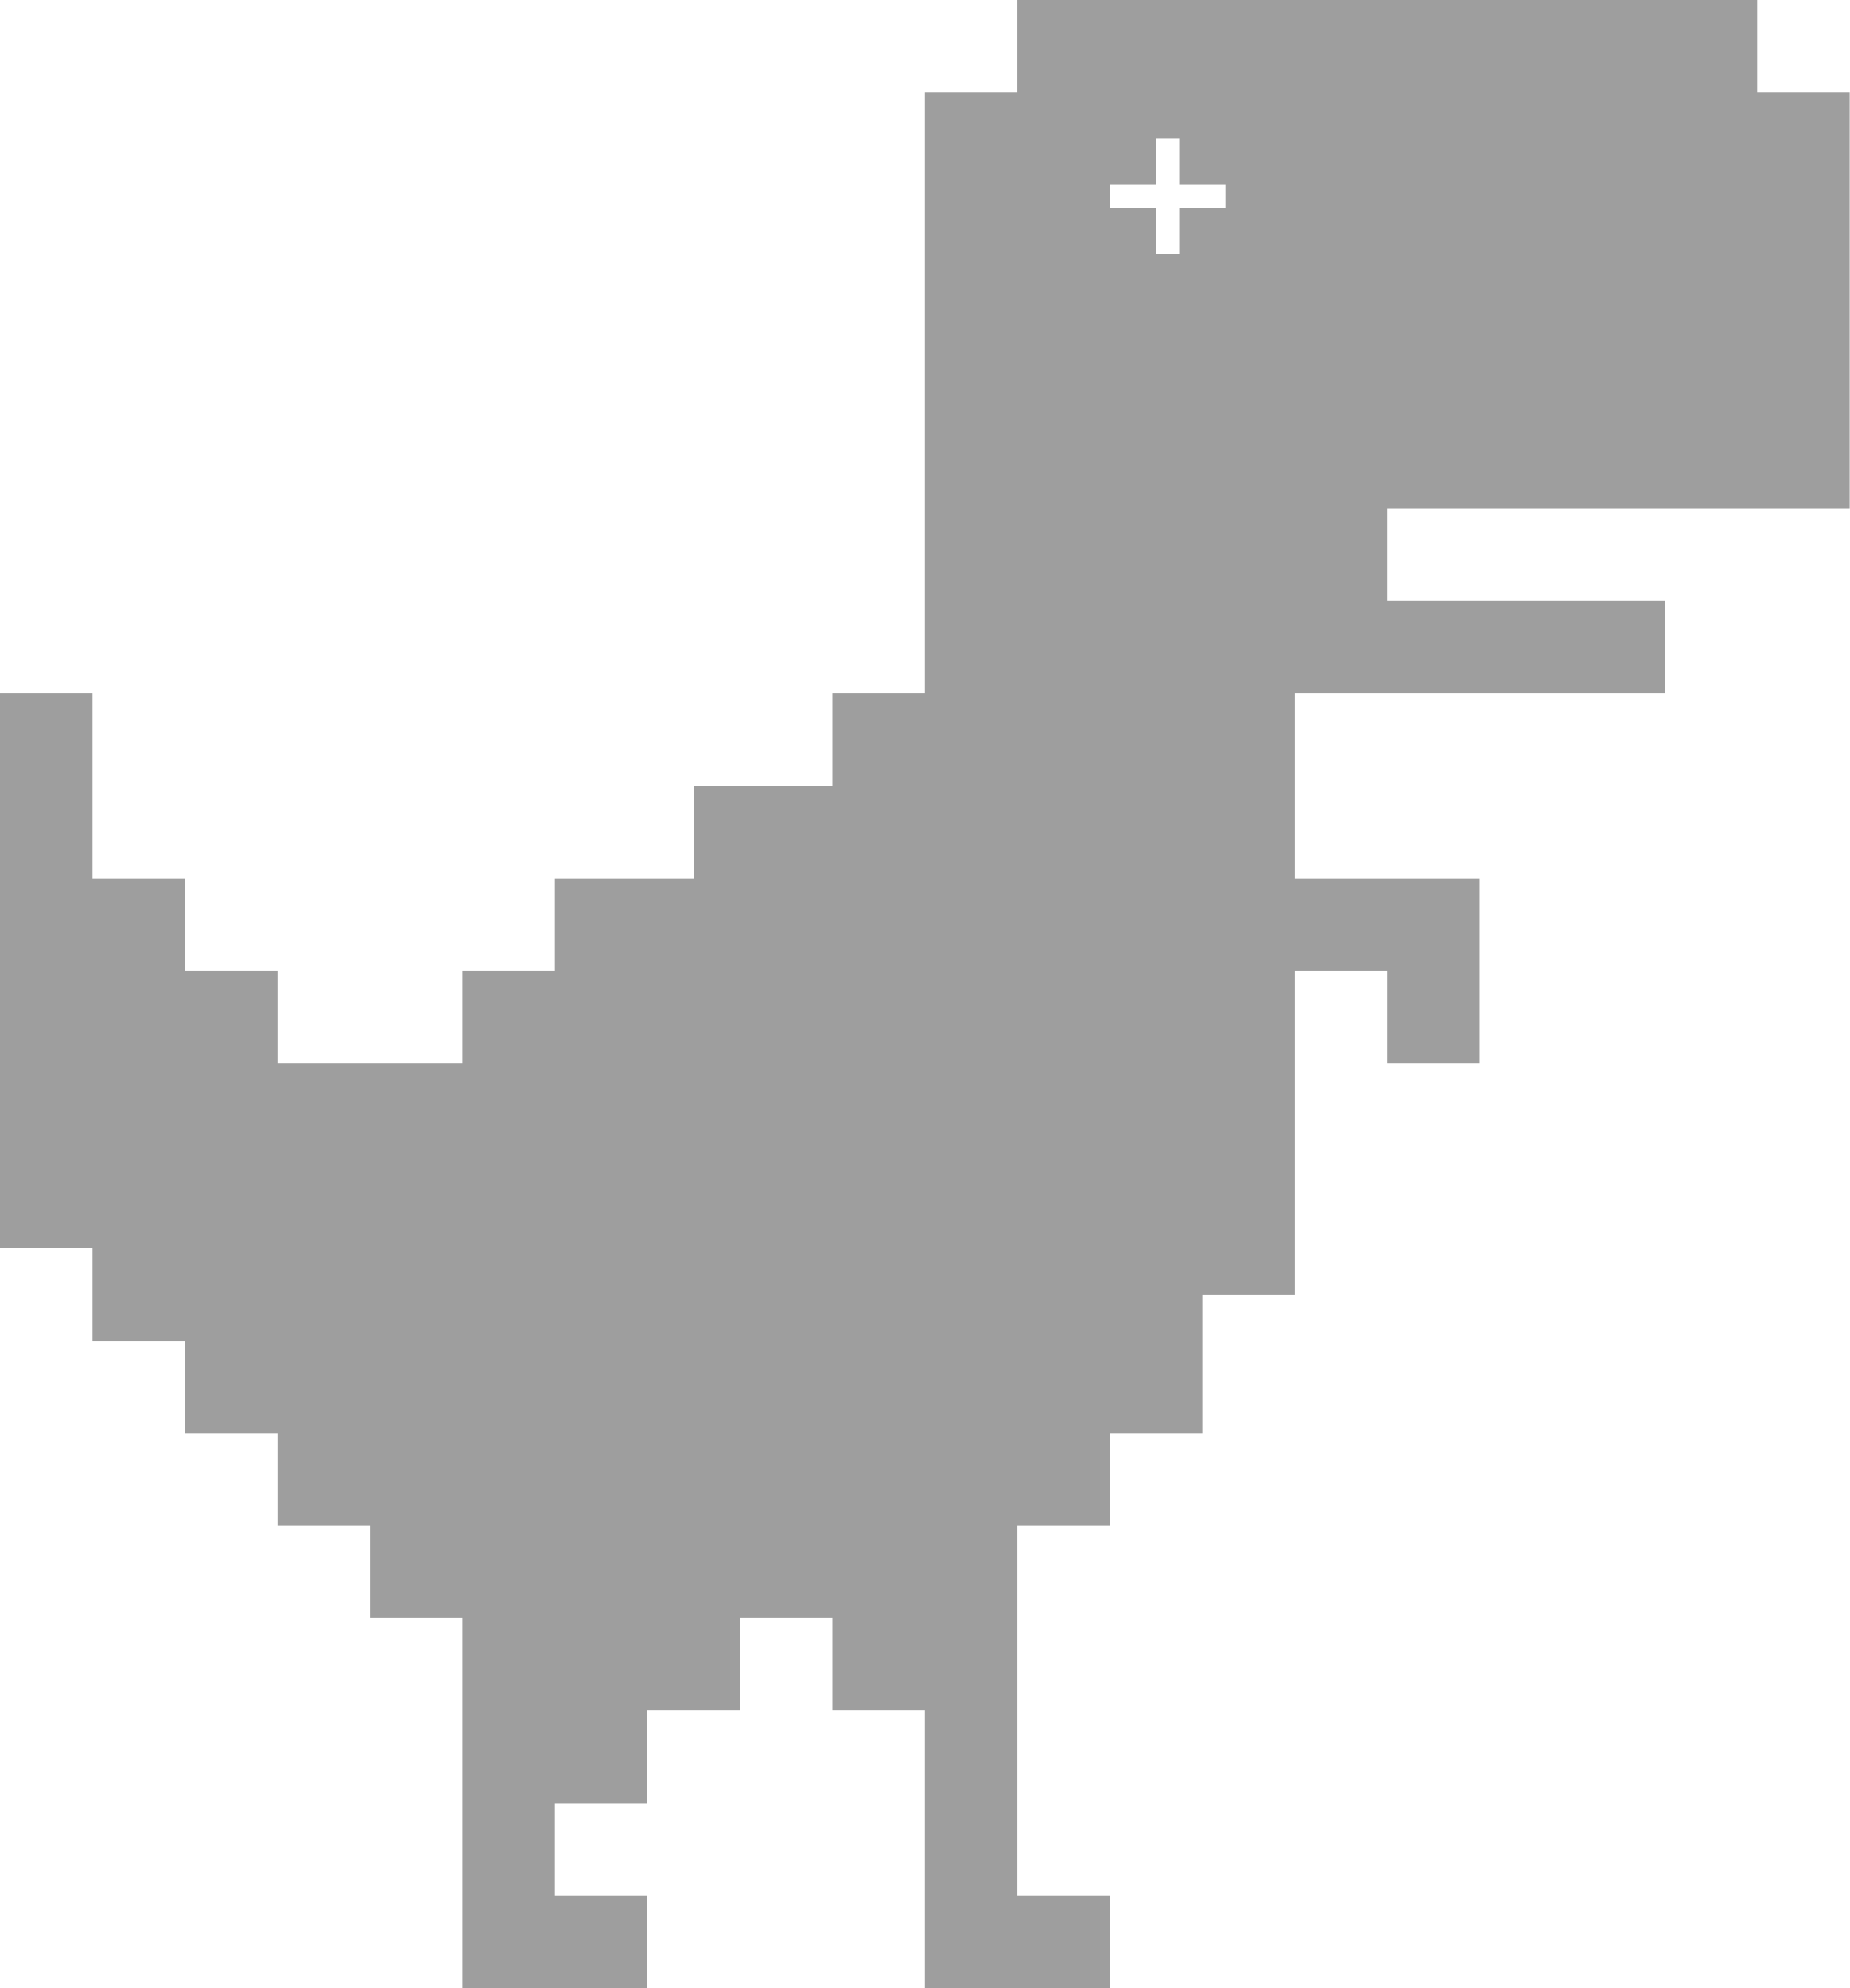
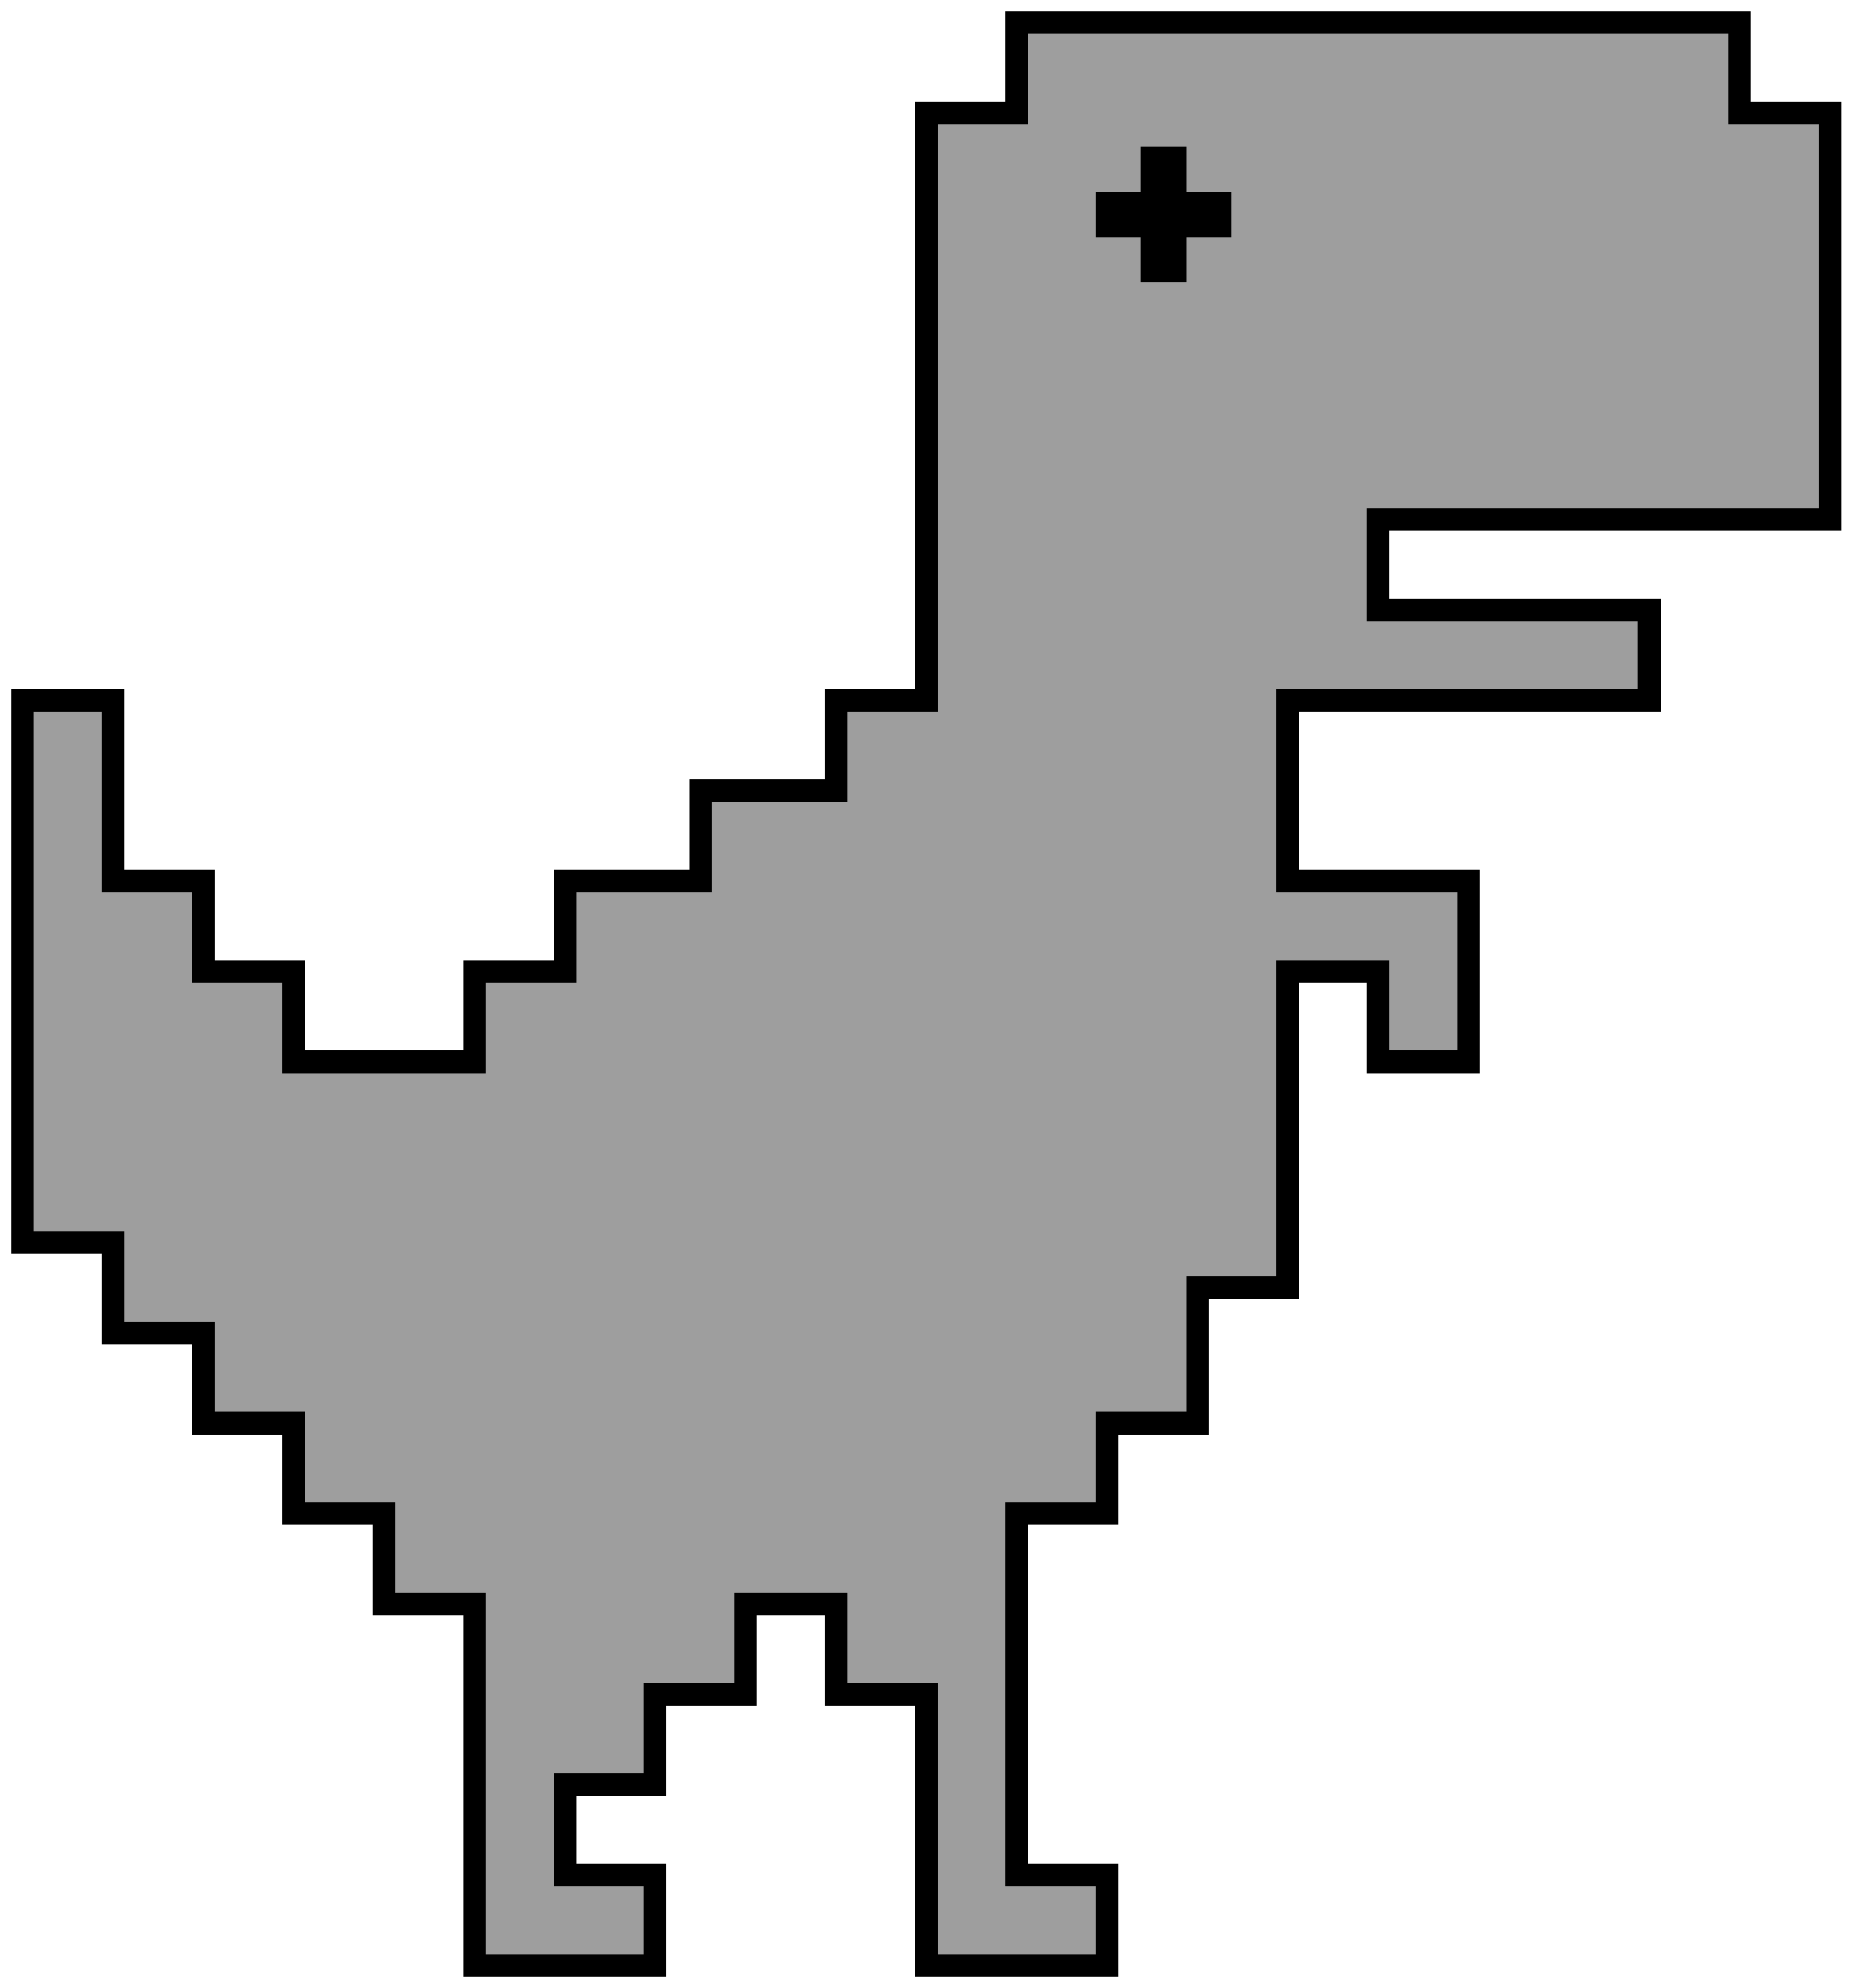
- <svg xmlns="http://www.w3.org/2000/svg" width="80" height="86" viewBox="0 0 80 86" fill="none">
-   <path fill-rule="evenodd" clip-rule="evenodd" d="M80 22V4H76V0H44V4H40V30H36V34H30V38H24V42H20V46H12V42H8V38H4V30H0V54H4V58H8V62H12V66H16V70H20V86H28V82H24V78H28V74H32V70H36V74H40V86H48V82H44V66H48V62H52V56H56V42H60V46H64V38H56V30H72V26H60V22H80ZM50 6H51V8H53V9H52H51V11H50V9H48V8H50V6Z" fill="#9E9E9E" />
+ <svg xmlns="http://www.w3.org/2000/svg" width="82" height="88" viewBox="0 0 82 88" fill="none">
+   <path fill-rule="evenodd" clip-rule="evenodd" d="M81 23V5H77V1H45V5H41V31H37V35H31V39H25V43H21V47H13V43H9V39H5V31H1V55H5V59H9V63H13V67H17V71H21V87H29V83H25V79H29V75H33V71H37V75H41V87H49V83H45V67H49V63H53V57H57V43H61V47H65V39H57V31H73V27H61V23H81ZM51 7H52V9H54V10H53H52V12H51V10H49V9H51V7Z" fill="#9E9E9E" stroke="black" />
</svg>
